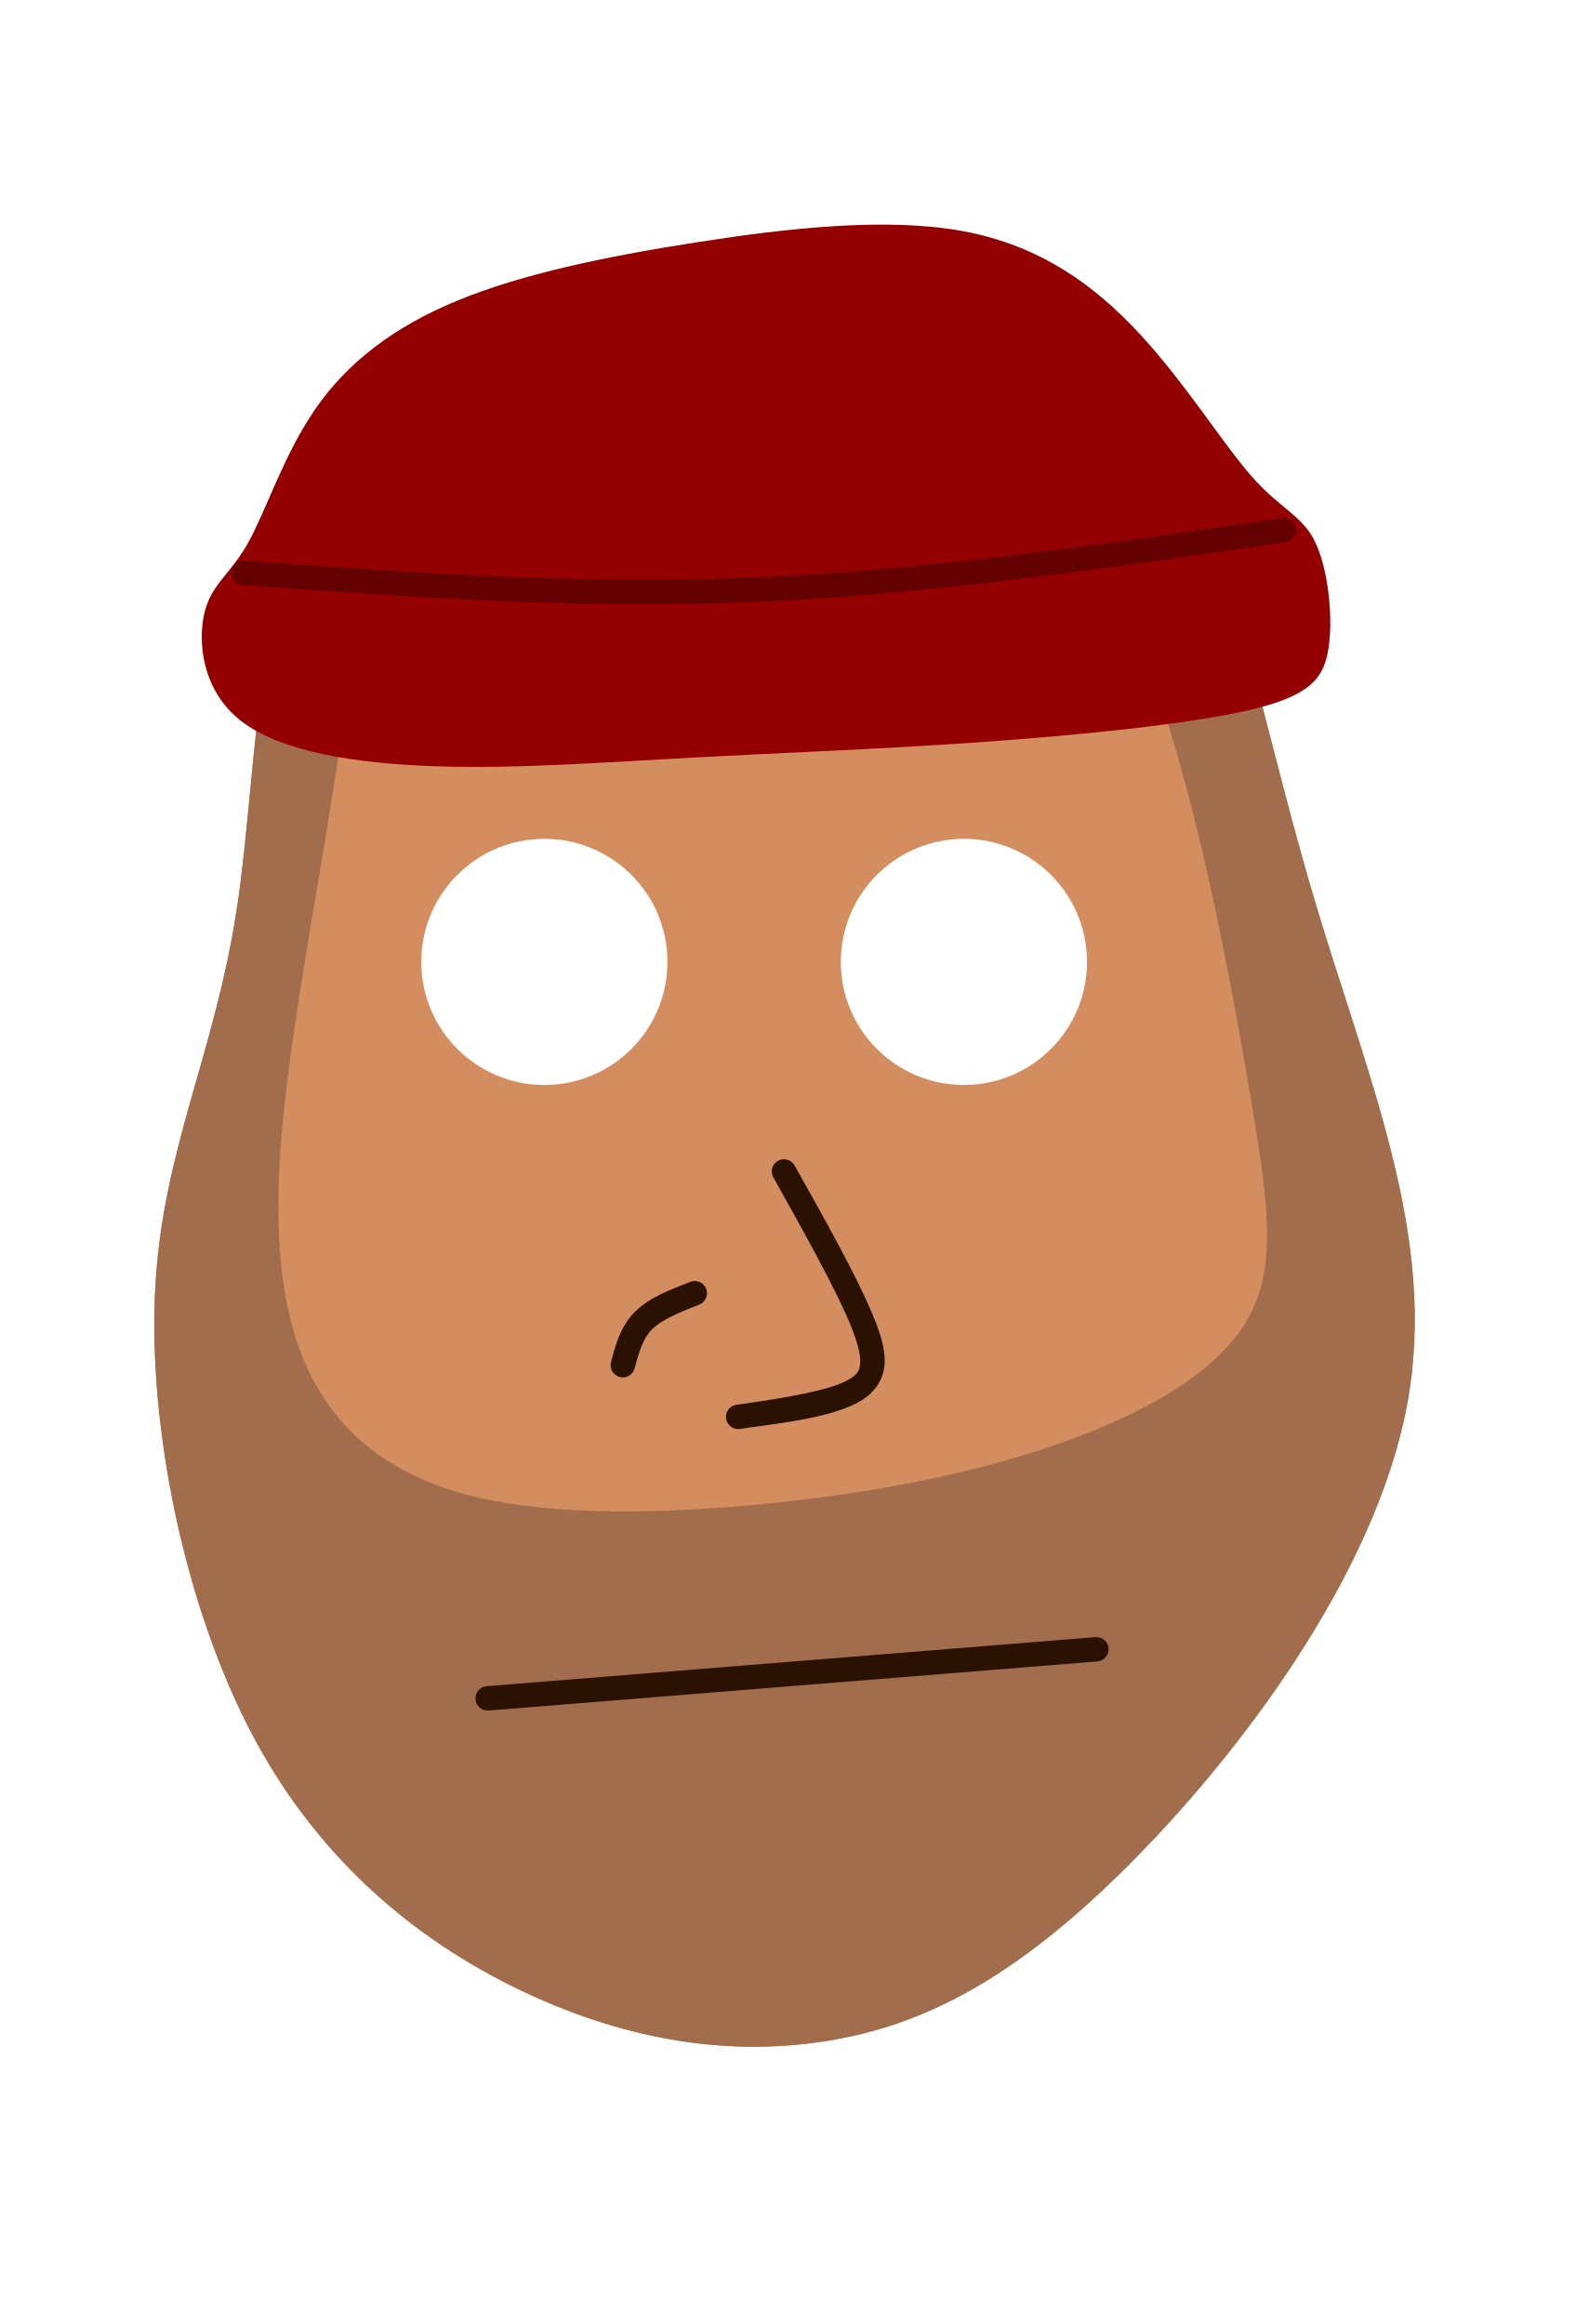
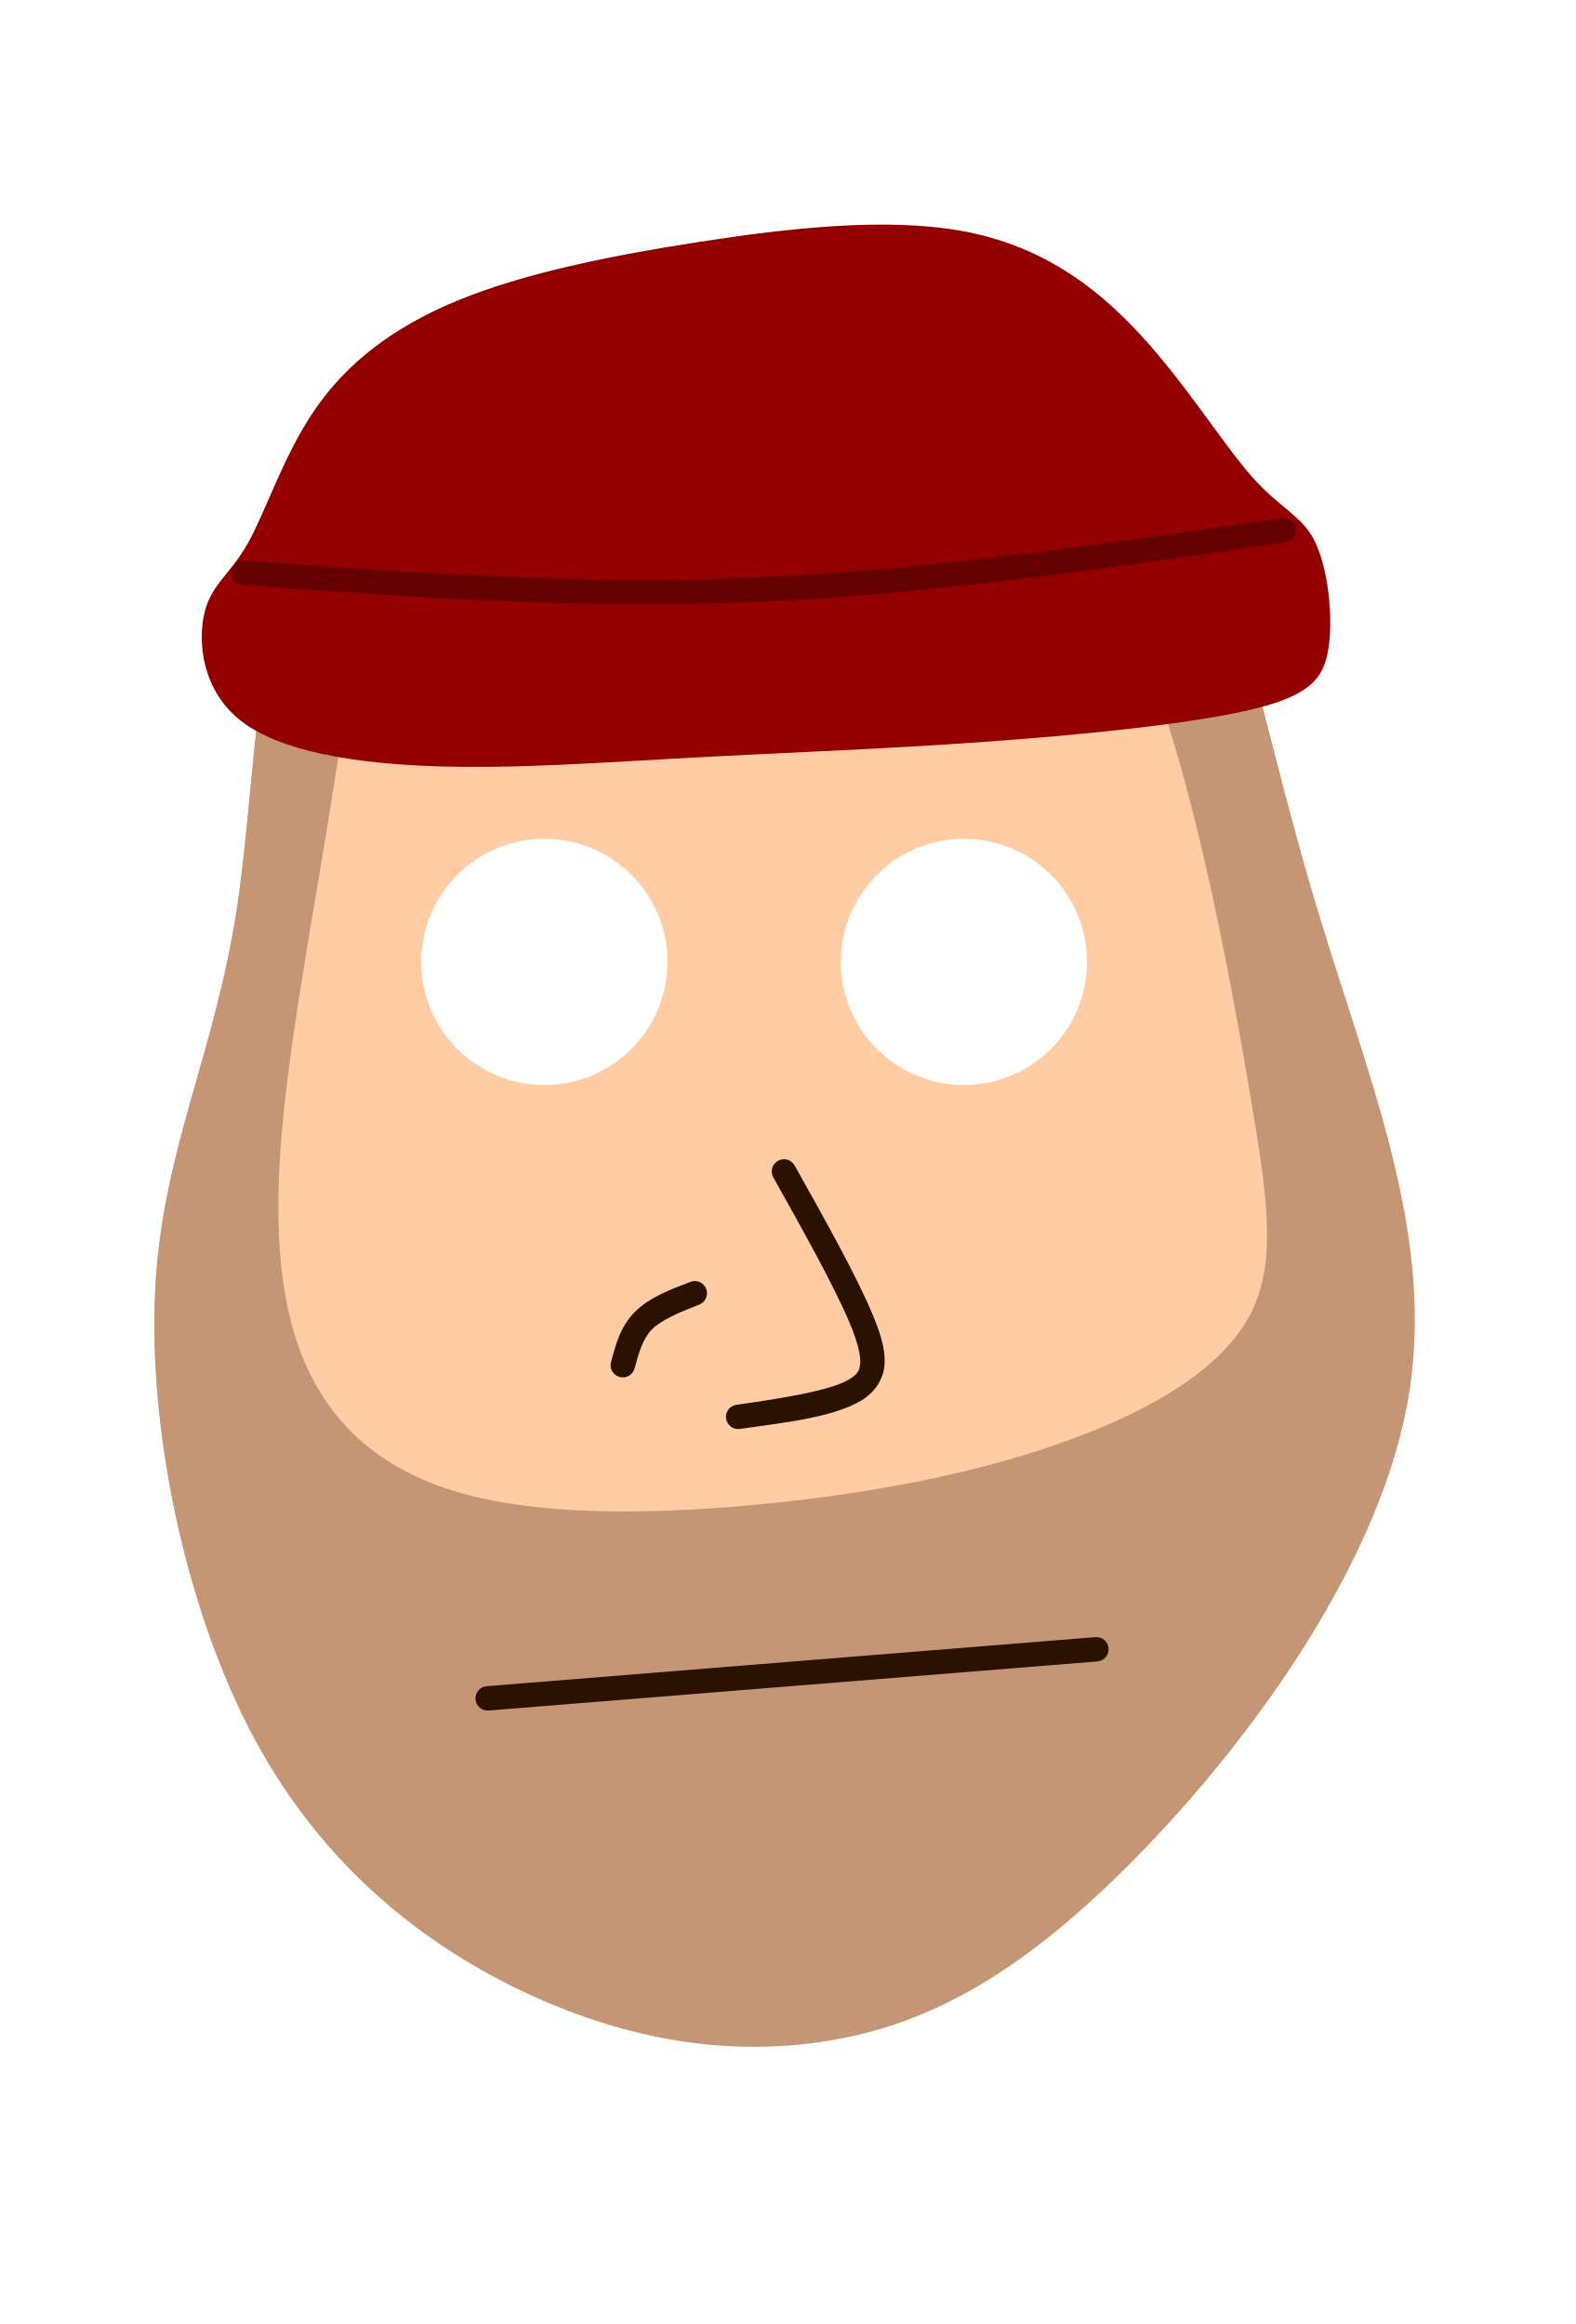
<svg xmlns="http://www.w3.org/2000/svg" width="731.838" height="1080" viewBox="0 0 193.632 285.75" version="1.1" id="svg5">
  <defs id="defs2">
    </defs>
  <g id="layer1">
-     <path id="path994-2" style="fill:#d38d5f;stroke:none;stroke-width:0.1;stroke-linejoin:round" d="m 109.416,34.099 c -4.268,0.066 -8.808,0.429 -13.601,0.91 -19.171,1.924 -42.389,5.744 -53.582,19.92 -11.193,14.176 -10.359,38.705 -13.114,56.752 -2.755,18.047 -9.098,29.611 -10.03,46.585 -0.932,16.974 3.544,39.355 12.126,55.396 8.582,16.041 21.267,25.739 33.765,31.521 12.499,5.782 24.81,7.647 36.562,5.781 11.752,-1.865 22.946,-7.46 36.893,-21.342 13.948,-13.882 30.649,-36.05 34.538,-56.91 3.889,-20.86 -5.036,-40.41 -11.795,-63.473 C 154.419,86.177 149.826,59.606 139.968,46.332 132.574,36.377 122.219,33.902 109.416,34.099 Z M 66.919,103.139 a 15.131,15.131 0 0 1 15.131,15.131 15.131,15.131 0 0 1 -15.131,15.132 15.131,15.131 0 0 1 -15.132,-15.132 15.131,15.131 0 0 1 15.132,-15.131 z m 51.574,0 a 15.131,15.131 0 0 1 15.131,15.131 15.131,15.131 0 0 1 -15.131,15.132 15.131,15.131 0 0 1 -15.132,-15.132 15.131,15.131 0 0 1 15.132,-15.131 z" />
-     <path id="rect1160" style="fill:#a26d4c;stroke:none;stroke-width:11.339;stroke-linecap:round;stroke-linejoin:round;fill-opacity:1" d="M 422.506 128.863 C 419.554 128.826 416.567 128.832 413.543 128.879 C 397.413 129.127 380.251 130.499 362.137 132.316 C 289.679 139.587 201.926 154.027 159.621 207.605 C 117.317 261.184 120.469 353.893 110.057 422.102 C 99.644 490.31 75.671 534.019 72.146 598.172 C 68.622 662.325 85.542 746.915 117.977 807.541 C 150.411 868.167 198.354 904.825 245.594 926.678 C 292.833 948.531 339.363 955.578 383.781 948.527 C 428.199 941.477 470.506 920.331 523.221 867.863 C 575.936 815.396 639.059 731.612 653.758 652.771 C 668.457 573.931 634.726 500.039 609.178 412.873 C 583.63 325.708 566.27 225.283 529.012 175.115 C 502.814 139.841 466.779 129.416 422.506 128.863 z M 434.641 204.312 C 455.947 204.058 476 213.685 493.709 234.689 C 515.505 260.541 533.751 303.626 548.451 355.836 C 563.151 408.046 574.303 469.378 581.906 514.998 C 589.51 560.618 593.565 590.523 578.611 614.854 C 563.658 639.184 529.697 657.939 489.906 671.625 C 450.115 685.311 404.497 693.927 356.596 698.742 C 308.695 703.558 258.512 704.571 221.256 695.701 C 184 686.831 159.67 668.078 145.477 641.213 C 131.283 614.348 127.228 579.373 130.27 535.02 C 133.311 490.666 143.448 436.937 151.559 387.262 C 159.669 337.586 165.751 291.968 176.143 262.314 C 186.534 232.661 201.234 218.974 217.709 214.666 C 234.184 210.358 252.431 215.426 272.453 223.283 C 292.475 231.14 314.271 241.785 339.361 236.969 C 364.452 232.153 392.837 211.878 419.703 206.049 C 424.74 204.956 429.724 204.371 434.641 204.312 z " transform="scale(0.2645833)" />
+     <path id="path994-2" style="fill:#ffcca4;stroke:none;stroke-width:0.1;stroke-linejoin:round;fill-opacity:1" d="m 109.416,34.099 c -4.268,0.066 -8.808,0.429 -13.601,0.91 -19.171,1.924 -42.389,5.744 -53.582,19.92 -11.193,14.176 -10.359,38.705 -13.114,56.752 -2.755,18.047 -9.098,29.611 -10.03,46.585 -0.932,16.974 3.544,39.355 12.126,55.396 8.582,16.041 21.267,25.739 33.765,31.521 12.499,5.782 24.81,7.647 36.562,5.781 11.752,-1.865 22.946,-7.46 36.893,-21.342 13.948,-13.882 30.649,-36.05 34.538,-56.91 3.889,-20.86 -5.036,-40.41 -11.795,-63.473 C 154.419,86.177 149.826,59.606 139.968,46.332 132.574,36.377 122.219,33.902 109.416,34.099 Z M 66.919,103.139 a 15.131,15.131 0 0 1 15.131,15.131 15.131,15.131 0 0 1 -15.131,15.132 15.131,15.131 0 0 1 -15.132,-15.132 15.131,15.131 0 0 1 15.132,-15.131 z m 51.574,0 a 15.131,15.131 0 0 1 15.131,15.131 15.131,15.131 0 0 1 -15.131,15.132 15.131,15.131 0 0 1 -15.132,-15.132 15.131,15.131 0 0 1 15.132,-15.131 z" />
+     <path id="rect1160" style="fill:#c49675;stroke:none;stroke-width:11.339;stroke-linecap:round;stroke-linejoin:round;fill-opacity:1" d="M 422.506 128.863 C 419.554 128.826 416.567 128.832 413.543 128.879 C 397.413 129.127 380.251 130.499 362.137 132.316 C 289.679 139.587 201.926 154.027 159.621 207.605 C 117.317 261.184 120.469 353.893 110.057 422.102 C 99.644 490.31 75.671 534.019 72.146 598.172 C 68.622 662.325 85.542 746.915 117.977 807.541 C 150.411 868.167 198.354 904.825 245.594 926.678 C 292.833 948.531 339.363 955.578 383.781 948.527 C 428.199 941.477 470.506 920.331 523.221 867.863 C 575.936 815.396 639.059 731.612 653.758 652.771 C 668.457 573.931 634.726 500.039 609.178 412.873 C 583.63 325.708 566.27 225.283 529.012 175.115 C 502.814 139.841 466.779 129.416 422.506 128.863 z M 434.641 204.312 C 455.947 204.058 476 213.685 493.709 234.689 C 515.505 260.541 533.751 303.626 548.451 355.836 C 563.151 408.046 574.303 469.378 581.906 514.998 C 589.51 560.618 593.565 590.523 578.611 614.854 C 563.658 639.184 529.697 657.939 489.906 671.625 C 450.115 685.311 404.497 693.927 356.596 698.742 C 308.695 703.558 258.512 704.571 221.256 695.701 C 184 686.831 159.67 668.078 145.477 641.213 C 131.283 614.348 127.228 579.373 130.27 535.02 C 133.311 490.666 143.448 436.937 151.559 387.262 C 159.669 337.586 165.751 291.968 176.143 262.314 C 186.534 232.661 201.234 218.974 217.709 214.666 C 234.184 210.358 252.431 215.426 272.453 223.283 C 292.475 231.14 314.271 241.785 339.361 236.969 C 364.452 232.153 392.837 211.878 419.703 206.049 C 424.74 204.956 429.724 204.371 434.641 204.312 z " transform="scale(0.2645833)" />
    <path style="color:#000000;fill:#2b1100;stroke-linecap:round;stroke-linejoin:round;-inkscape-stroke:none" d="m 134.664,201.294 -74.836,6.035 a 1.5,1.5 0 0 0 -1.375,1.615 1.5,1.5 0 0 0 1.617,1.375 l 74.834,-6.035 a 1.5,1.5 0 0 0 1.375,-1.615 1.5,1.5 0 0 0 -1.615,-1.375 z" id="path36010-8" />
    <path style="color:#000000;fill:#2b1100;stroke-linecap:round;stroke-linejoin:round;-inkscape-stroke:none" d="m 96.781,142.591 a 1.5,1.5 0 0 0 -1.139,0.135 1.5,1.5 0 0 0 -0.576,2.043 c 3.755,6.706 7.503,13.418 9.381,17.887 0.939,2.234 1.353,3.876 1.301,4.871 -0.053,0.995 -0.31,1.447 -1.422,2.109 -2.224,1.324 -8.024,2.285 -13.791,3.09 a 1.5,1.5 0 0 0 -1.279,1.693 1.5,1.5 0 0 0 1.693,1.277 c 5.767,-0.805 11.502,-1.454 14.91,-3.482 1.704,-1.014 2.787,-2.675 2.885,-4.529 0.098,-1.854 -0.526,-3.799 -1.531,-6.191 -2.011,-4.786 -5.774,-11.485 -9.529,-18.191 a 1.5,1.5 0 0 0 -0.902,-0.711 z" id="path36014-7" />
    <path style="color:#000000;fill:#2b1100;stroke-linecap:round;stroke-linejoin:round;-inkscape-stroke:none" d="m 84.871,157.613 c -2.414,0.939 -4.991,1.863 -6.82,3.691 -1.829,1.829 -2.401,4.16 -2.938,6.172 a 1.5,1.5 0 0 0 1.062,1.836 1.5,1.5 0 0 0 1.836,-1.062 c 0.536,-2.012 1.038,-3.702 2.16,-4.824 1.122,-1.122 3.371,-2.077 5.785,-3.016 a 1.5,1.5 0 0 0 0.855,-1.941 1.5,1.5 0 0 0 -1.941,-0.855 z" id="path36018-2" />
    <path style="fill:#940000;fill-opacity:1;stroke:none;stroke-width:3;stroke-linecap:round;stroke-linejoin:round" d="m 29.639,88.649 c 4.828,3.755 13.948,5.23 23.872,5.566 9.924,0.335 20.653,-0.469 31.785,-1.073 11.132,-0.604 22.665,-1.006 35.071,-1.878 12.406,-0.872 25.683,-2.213 33.193,-3.956 7.51,-1.743 9.254,-3.889 9.79,-7.846 0.536,-3.956 -0.134,-9.723 -1.743,-12.942 -1.609,-3.219 -4.157,-3.889 -7.711,-7.913 -3.554,-4.023 -8.114,-11.399 -13.747,-17.502 -5.633,-6.102 -12.338,-10.93 -21.726,-12.674 -9.388,-1.744 -21.458,-0.402 -32.657,1.341 -11.199,1.743 -21.525,3.889 -29.505,7.175 -7.98,3.286 -13.613,7.712 -17.502,13.344 -3.889,5.633 -6.035,12.473 -8.248,16.429 -2.213,3.956 -4.493,5.029 -5.364,8.583 -0.872,3.554 -0.335,9.589 4.493,13.344 z" id="path2863" />
    <path style="fill:none;fill-opacity:1;stroke:#640000;stroke-width:3;stroke-linecap:round;stroke-linejoin:round;stroke-opacity:1" d="M 157.811,65.183 C 135.722,68.418 113.633,71.653 92.325,72.528 71.018,73.402 50.494,71.916 29.968,70.43" id="path4564" />
  </g>
</svg>
